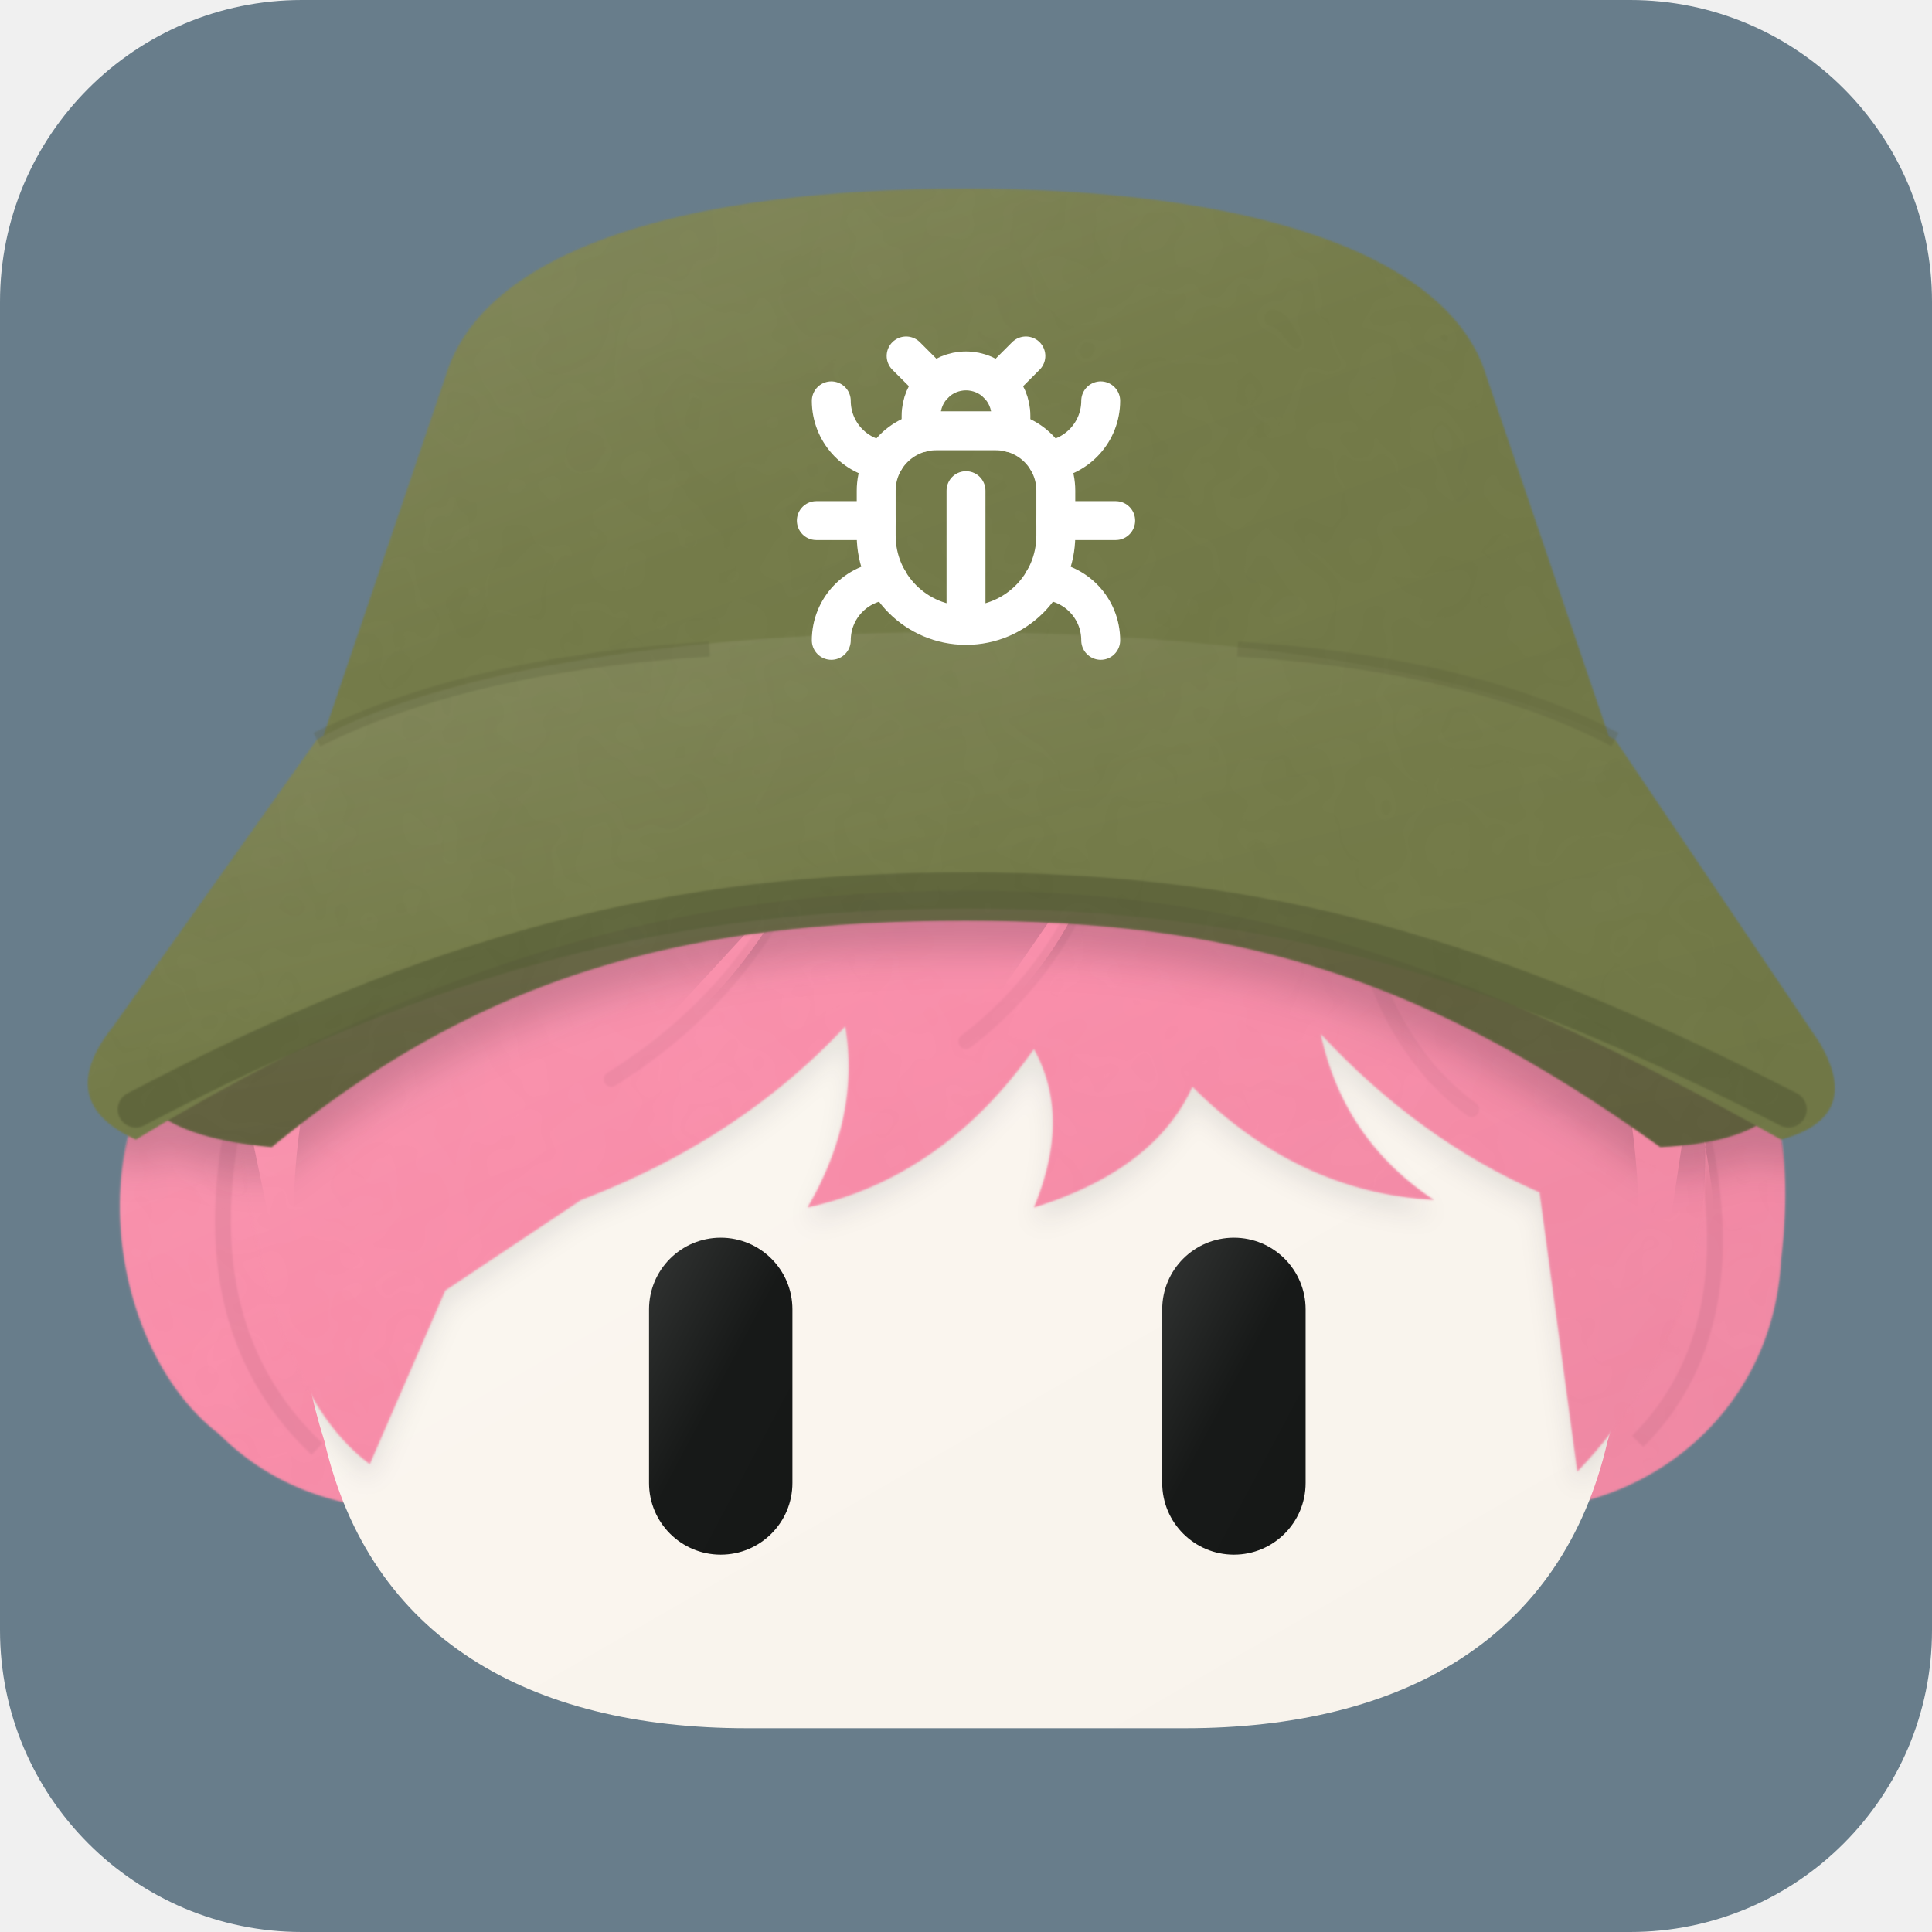
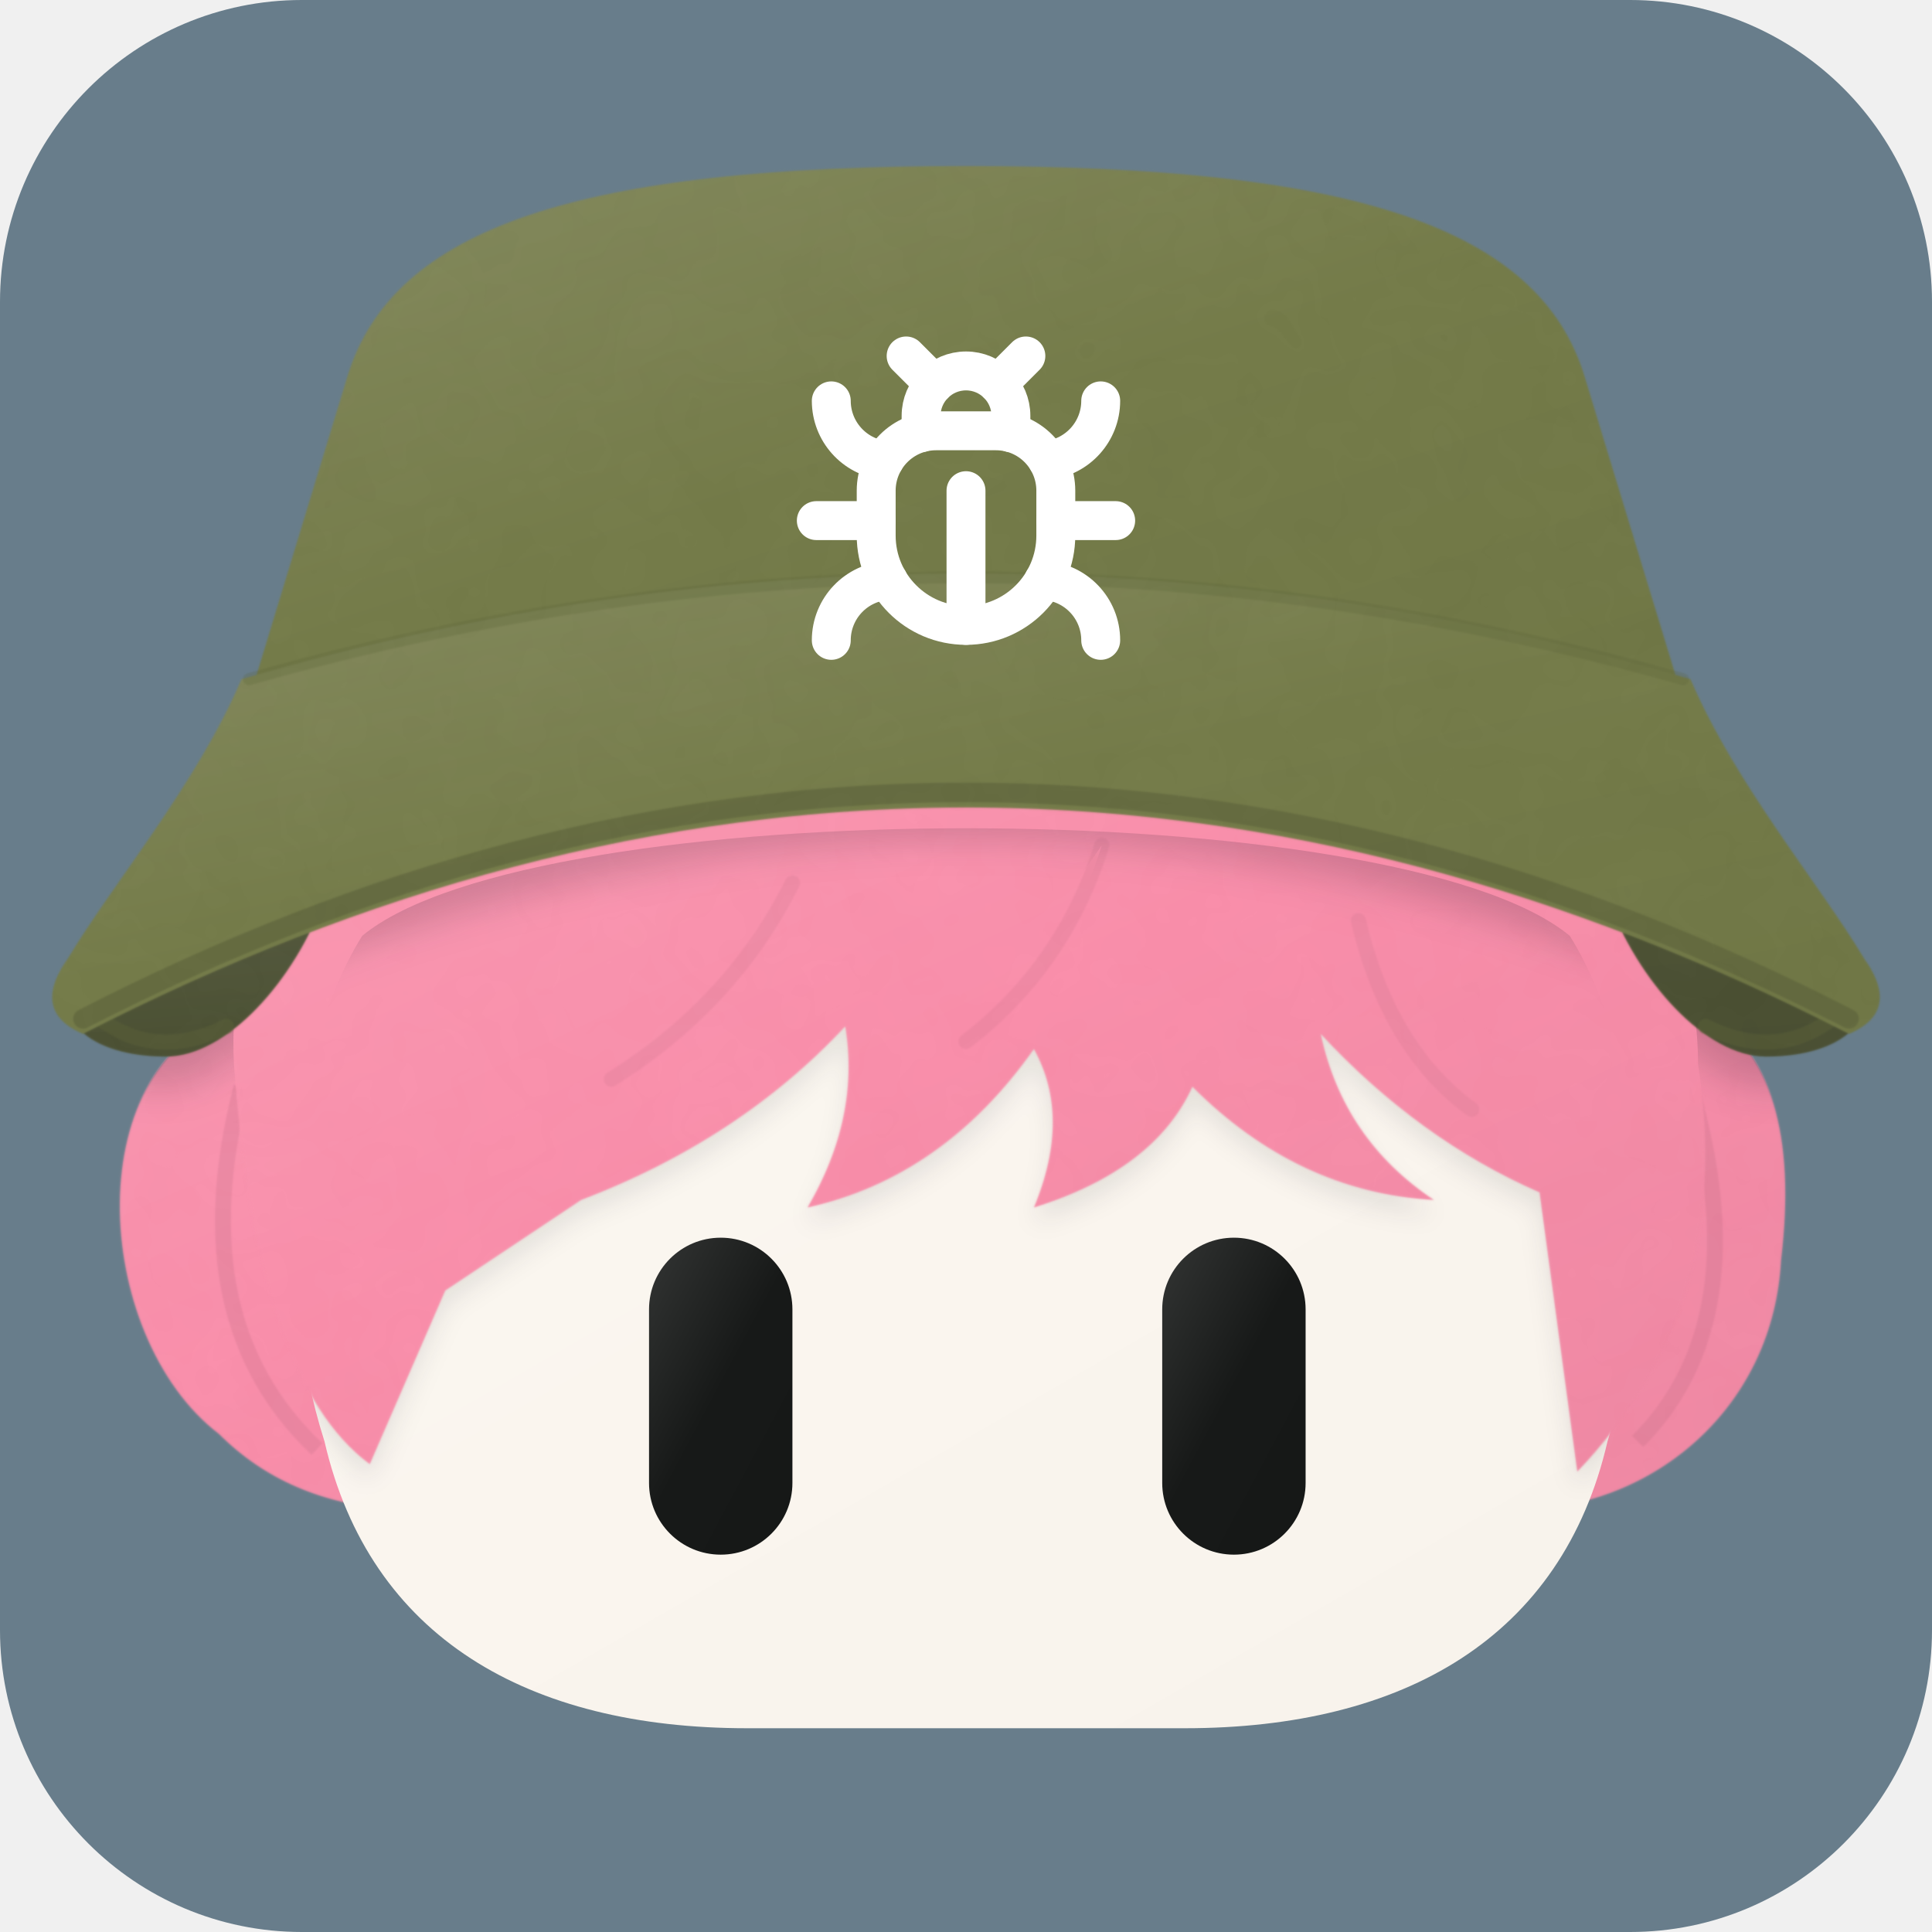
<svg xmlns="http://www.w3.org/2000/svg" viewBox="0 0 256 256" width="256" height="256" role="img">
  <defs>
    <clipPath id="avatar-contact-receiver-fringe-hair-layered-fringe-face-round" clipPathUnits="userSpaceOnUse">
      <path d="M48 124C38 140 36 169 43 191C49 217 70 229 99 229H157C186 229 207 217 213 191C220 169 218 140 208 124C185 105 71 105 48 124Z" fill="#000000" />
    </clipPath>
    <filter id="avatar-contact-shadow-fringe-hair-layered-fringe-face-round" filterUnits="userSpaceOnUse" x="0" y="0" width="256" height="256" color-interpolation-filters="sRGB">
      <feGaussianBlur in="SourceAlpha" stdDeviation="1.6" />
      <feOffset dy="2" result="contact-alpha" />
      <feFlood flood-color="#201a28" flood-opacity="0.09" />
      <feComposite in2="contact-alpha" operator="in" />
    </filter>
    <clipPath id="avatar-contact-receiver-hat-hat-bucket-hair-layered-fringe-hair-crop-back-face-round" clipPathUnits="userSpaceOnUse">
      <path d="M48 124C38 140 36 169 43 191C49 217 70 229 99 229H157C186 229 207 217 213 191C220 169 218 140 208 124C185 105 71 105 48 124Z" fill="#000000" />
      <path d="M31 141C29 105 67 84 128 84C189 84 225 106 225 141Q230 173 209 195L204 158Q188 151 175 137Q178 151 190 159Q172 158 158 144Q153 155 137 160Q142 148 137 139Q125 156 107 160Q114 148 112 136Q98 151 77 159L59 171L49 194Q34 183 31 141Z" fill="#000000" />
      <path d="M146 112Q141 128 128 138M105 117Q97 133 81 143M180 122Q184 139 195 147" fill="none" stroke="#000000" stroke-width="2" stroke-opacity="0.18" stroke-linecap="round" />
      <path d="M32 134C10 140 12 177 29 190Q38 199 52 200H203C220 199 235 186 236 167Q239 142 226 134C216 92 181 84 128 84C75 84 39 94 32 134Z" fill="#000000" />
      <path d="M32 144Q24 175 42 192M224 144Q233 175 217 191" fill="none" stroke="#000000" stroke-width="2.1" stroke-opacity="0.25" />
    </clipPath>
    <filter id="avatar-contact-shadow-hat-hat-bucket-hair-layered-fringe-hair-crop-back-face-round" filterUnits="userSpaceOnUse" x="0" y="0" width="256" height="256" color-interpolation-filters="sRGB">
      <feGaussianBlur in="SourceAlpha" stdDeviation="2.4" />
      <feOffset dy="4" result="contact-alpha" />
      <feFlood flood-color="#201a28" flood-opacity="0.19" />
      <feComposite in2="contact-alpha" operator="in" />
    </filter>
    <filter id="avatar-soft-material-v1" x="-2%" y="-2%" width="104%" height="104%" color-interpolation-filters="sRGB">
      <feTurbulence type="fractalNoise" baseFrequency="0.08" numOctaves="3" seed="17" result="grain" />
      <feColorMatrix in="grain" type="matrix" values="0.213 0.715 0.072 0 0 0.213 0.715 0.072 0 0 0.213 0.715 0.072 0 0 0 0 0 0.03 0" result="faint-grain" />
      <feComposite in="faint-grain" in2="SourceGraphic" operator="in" result="clipped-grain" />
      <feBlend in="SourceGraphic" in2="clipped-grain" mode="soft-light" result="material" />
      <feGaussianBlur in="material" stdDeviation="0.16" />
    </filter>
    <linearGradient id="avatar-face-faf5ee" x1="0%" y1="0%" x2="85%" y2="100%">
      <stop offset="0%" stop-color="#fbf8f2" />
      <stop offset="52%" stop-color="#faf5ee" />
      <stop offset="100%" stop-color="#f8f3ec" />
    </linearGradient>
    <linearGradient id="avatar-hair-f98eaa" x1="0%" y1="0%" x2="85%" y2="100%">
      <stop offset="0%" stop-color="#fa9cb4" />
      <stop offset="52%" stop-color="#f98eaa" />
      <stop offset="100%" stop-color="#f089a4" />
    </linearGradient>
    <linearGradient id="avatar-hat-747b49" x1="0%" y1="0%" x2="85%" y2="100%">
      <stop offset="0%" stop-color="#858b5f" />
      <stop offset="52%" stop-color="#747b49" />
      <stop offset="100%" stop-color="#707746" />
    </linearGradient>
    <linearGradient id="avatar-eyes-171918" x1="0%" y1="0%" x2="85%" y2="100%">
      <stop offset="0%" stop-color="#333534" />
      <stop offset="52%" stop-color="#171918" />
      <stop offset="100%" stop-color="#161817" />
    </linearGradient>
    <linearGradient id="avatar-badge-ffffff" x1="0%" y1="0%" x2="85%" y2="100%">
      <stop offset="0%" stop-color="#ffffff" />
      <stop offset="52%" stop-color="#ffffff" />
      <stop offset="100%" stop-color="#f6f6f6" />
    </linearGradient>
  </defs>
  <rect width="256" height="256" rx="40" fill="#687d8b" />
  <g color="#c26f85" filter="url(#avatar-soft-material-v1)">
    <path d="M32 134C10 140 12 177 29 190Q38 199 52 200H203C220 199 235 186 236 167Q239 142 226 134C216 92 181 84 128 84C75 84 39 94 32 134Z" fill="url(#avatar-hair-f98eaa)" />
    <path d="M32 144Q24 175 42 192M224 144Q233 175 217 191" fill="none" stroke="#c26f85" stroke-width="2.1" stroke-opacity="0.25" />
  </g>
  <g color="url(#avatar-face-faf5ee)">
    <path d="M48 124C38 140 36 169 43 191C49 217 70 229 99 229H157C186 229 207 217 213 191C220 169 218 140 208 124C185 105 71 105 48 124Z" fill="url(#avatar-face-faf5ee)" />
  </g>
  <g data-layer="contact-shadow-fringe-hair-layered-fringe-face-round" clip-path="url(#avatar-contact-receiver-fringe-hair-layered-fringe-face-round)">
    <g filter="url(#avatar-contact-shadow-fringe-hair-layered-fringe-face-round)">
      <g color="#000000">
        <path d="M31 141C29 105 67 84 128 84C189 84 225 106 225 141Q230 173 209 195L204 158Q188 151 175 137Q178 151 190 159Q172 158 158 144Q153 155 137 160Q142 148 137 139Q125 156 107 160Q114 148 112 136Q98 151 77 159L59 171L49 194Q34 183 31 141Z" fill="#000000" />
        <path d="M146 112Q141 128 128 138M105 117Q97 133 81 143M180 122Q184 139 195 147" fill="none" stroke="#000000" stroke-width="2" stroke-opacity="0.18" stroke-linecap="round" />
      </g>
    </g>
  </g>
  <g color="#c26f85" filter="url(#avatar-soft-material-v1)">
    <path d="M31 141C29 105 67 84 128 84C189 84 225 106 225 141Q230 173 209 195L204 158Q188 151 175 137Q178 151 190 159Q172 158 158 144Q153 155 137 160Q142 148 137 139Q125 156 107 160Q114 148 112 136Q98 151 77 159L59 171L49 194Q34 183 31 141Z" fill="url(#avatar-hair-f98eaa)" />
    <path d="M146 112Q141 128 128 138M105 117Q97 133 81 143M180 122Q184 139 195 147" fill="none" stroke="#c26f85" stroke-width="2" stroke-opacity="0.18" stroke-linecap="round" />
  </g>
  <g data-layer="contact-shadow-hat-hat-bucket-hair-layered-fringe-hair-crop-back-face-round" clip-path="url(#avatar-contact-receiver-hat-hat-bucket-hair-layered-fringe-hair-crop-back-face-round)">
    <g filter="url(#avatar-contact-shadow-hat-hat-bucket-hair-layered-fringe-hair-crop-back-face-round)">
      <g color="#000000">
-         <path d="M42 100L59 50C64 33 91 25 128 25C164 25 192 33 197 50L214 100Q128 76 42 100Z" fill="#000000" />
-         <path d="M18 137C72 104 181 104 237 137Q241 151 220 152C188 129 163 122 128 122C91 122 64 129 36 152Q14 150 18 137Z" fill="#000000" />
-         <path d="M18 137C72 104 181 104 237 137Q241 151 220 152C188 129 163 122 128 122C91 122 64 129 36 152Q14 150 18 137Z" fill="#301a26" fill-opacity="0.26" />
-         <path d="M42 98C76 79 176 79 214 98L241 138Q247 148 236 151C195 128 166 118 128 118C89 118 56 128 18 151Q7 146 15 136Z" fill="#000000" />
-         <path d="M18 147C58 126 89 118 128 118C168 118 198 127 237 147" fill="none" stroke="#000000" stroke-width="4.8" stroke-linecap="round" stroke-opacity="0.76" />
-         <path d="M42 98Q62 88 94 86M164 86Q195 88 214 98" fill="none" stroke="#000000" stroke-width="2" stroke-opacity="0.3" />
+         <path d="M32 96L46 50C52 30 77 22 128 22C179 22 204 30 210 50L224 96Q128 74 32 96Z" fill="#000000" />
+         <path d="M10 128C18 119 33 116 43 119C39 130 30 140 22 140C12 140 6 135 10 128ZM246 128C238 119 223 116 213 119C217 130 226 140 234 140C244 140 250 135 246 128Z" fill="#000000" />
+         <path d="M10 128C18 119 33 116 43 119C39 130 30 140 22 140C12 140 6 135 10 128ZM246 128C238 119 223 116 213 119C217 130 226 140 234 140C244 140 250 135 246 128Z" fill="#171918" fill-opacity="0.42" />
+         <path d="M12 134Q20 141 30 136M244 134Q236 141 226 136" fill="none" stroke="#000000" stroke-width="2" stroke-opacity="0.5" stroke-linecap="round" />
+         <path d="M32 90Q128 62 224 90C230 104 241 117 247 127Q252 134 245 137C208 118 169 107 128 107C87 107 48 118 11 137Q4 134 9 127C15 117 26 104 32 90Z" fill="#000000" />
+         <path d="M11 135C48 116 87 105 128 105C169 105 208 116 245 135" fill="none" stroke="#000000" stroke-width="2.6" stroke-opacity="0.56" stroke-linecap="round" />
+         <path d="M33 90Q128 63 223 90" fill="none" stroke="#000000" stroke-width="1.6" stroke-opacity="0.26" stroke-linecap="round" />
      </g>
    </g>
  </g>
  <g color="#5a6039" filter="url(#avatar-soft-material-v1)">
-     <path d="M42 100L59 50C64 33 91 25 128 25C164 25 192 33 197 50L214 100Q128 76 42 100Z" fill="url(#avatar-hat-747b49)" />
-     <path d="M18 137C72 104 181 104 237 137Q241 151 220 152C188 129 163 122 128 122C91 122 64 129 36 152Q14 150 18 137Z" fill="url(#avatar-hat-747b49)" />
-     <path d="M18 137C72 104 181 104 237 137Q241 151 220 152C188 129 163 122 128 122C91 122 64 129 36 152Q14 150 18 137Z" fill="#301a26" fill-opacity="0.26" />
-     <path d="M42 98C76 79 176 79 214 98L241 138Q247 148 236 151C195 128 166 118 128 118C89 118 56 128 18 151Q7 146 15 136Z" fill="url(#avatar-hat-747b49)" />
-     <path d="M18 147C58 126 89 118 128 118C168 118 198 127 237 147" fill="none" stroke="#5a6039" stroke-width="4.8" stroke-linecap="round" stroke-opacity="0.76" />
-     <path d="M42 98Q62 88 94 86M164 86Q195 88 214 98" fill="none" stroke="#5a6039" stroke-width="2" stroke-opacity="0.3" />
+     <path d="M32 96L46 50C52 30 77 22 128 22C179 22 204 30 210 50L224 96Q128 74 32 96Z" fill="url(#avatar-hat-747b49)" />
+     <path d="M10 128C18 119 33 116 43 119C39 130 30 140 22 140C12 140 6 135 10 128ZM246 128C238 119 223 116 213 119C217 130 226 140 234 140C244 140 250 135 246 128Z" fill="url(#avatar-hat-747b49)" />
+     <path d="M10 128C18 119 33 116 43 119C39 130 30 140 22 140C12 140 6 135 10 128ZM246 128C238 119 223 116 213 119C217 130 226 140 234 140C244 140 250 135 246 128Z" fill="#171918" fill-opacity="0.42" />
+     <path d="M12 134Q20 141 30 136M244 134Q236 141 226 136" fill="none" stroke="#5a6039" stroke-width="2" stroke-opacity="0.5" stroke-linecap="round" />
+     <path d="M32 90Q128 62 224 90C230 104 241 117 247 127Q252 134 245 137C208 118 169 107 128 107C87 107 48 118 11 137Q4 134 9 127C15 117 26 104 32 90Z" fill="url(#avatar-hat-747b49)" />
+     <path d="M11 135C48 116 87 105 128 105C169 105 208 116 245 135" fill="none" stroke="#5a6039" stroke-width="2.6" stroke-opacity="0.56" stroke-linecap="round" />
+     <path d="M33 90Q128 63 223 90" fill="none" stroke="#5a6039" stroke-width="1.6" stroke-opacity="0.26" stroke-linecap="round" />
  </g>
  <g data-layer="hat-badge" transform="translate(128 67) rotate(0) scale(0.85) translate(-128 -64)">
    <g transform="translate(128 64) scale(0.21875) translate(-128 -128)">
      <g color="#ffffff">
        <path d="M12 20v-9" fill="none" stroke="#ffffff" stroke-width="2.6" stroke-linecap="round" stroke-linejoin="round" transform="scale(10.66667)" />
        <path d="M14 7a4 4 0 0 1 4 4v3a6 6 0 0 1-12 0v-3a4 4 0 0 1 4-4z" fill="none" stroke="#ffffff" stroke-width="2.6" stroke-linecap="round" stroke-linejoin="round" transform="scale(10.66667)" />
        <path d="M14.12 3.88 16 2" fill="none" stroke="#ffffff" stroke-width="2.6" stroke-linecap="round" stroke-linejoin="round" transform="scale(10.66667)" />
        <path d="M21 21a4 4 0 0 0-3.81-4" fill="none" stroke="#ffffff" stroke-width="2.6" stroke-linecap="round" stroke-linejoin="round" transform="scale(10.66667)" />
        <path d="M21 5a4 4 0 0 1-3.55 3.97" fill="none" stroke="#ffffff" stroke-width="2.6" stroke-linecap="round" stroke-linejoin="round" transform="scale(10.66667)" />
        <path d="M22 13h-4" fill="none" stroke="#ffffff" stroke-width="2.6" stroke-linecap="round" stroke-linejoin="round" transform="scale(10.66667)" />
        <path d="M3 21a4 4 0 0 1 3.81-4" fill="none" stroke="#ffffff" stroke-width="2.6" stroke-linecap="round" stroke-linejoin="round" transform="scale(10.66667)" />
        <path d="M3 5a4 4 0 0 0 3.55 3.97" fill="none" stroke="#ffffff" stroke-width="2.6" stroke-linecap="round" stroke-linejoin="round" transform="scale(10.66667)" />
        <path d="M6 13H2" fill="none" stroke="#ffffff" stroke-width="2.6" stroke-linecap="round" stroke-linejoin="round" transform="scale(10.66667)" />
        <path d="m8 2 1.88 1.88" fill="none" stroke="#ffffff" stroke-width="2.6" stroke-linecap="round" stroke-linejoin="round" transform="scale(10.66667)" />
        <path d="M9 7.13V6a3 3 0 1 1 6 0v1.13" fill="none" stroke="#ffffff" stroke-width="2.6" stroke-linecap="round" stroke-linejoin="round" transform="scale(10.66667)" />
      </g>
    </g>
  </g>
  <g data-layer="state" data-state="idle">
    <rect x="86" y="164" width="19" height="42" rx="9.5" fill="url(#avatar-eyes-171918)" />
    <rect x="154" y="164" width="19" height="42" rx="9.5" fill="url(#avatar-eyes-171918)" />
  </g>
</svg>
